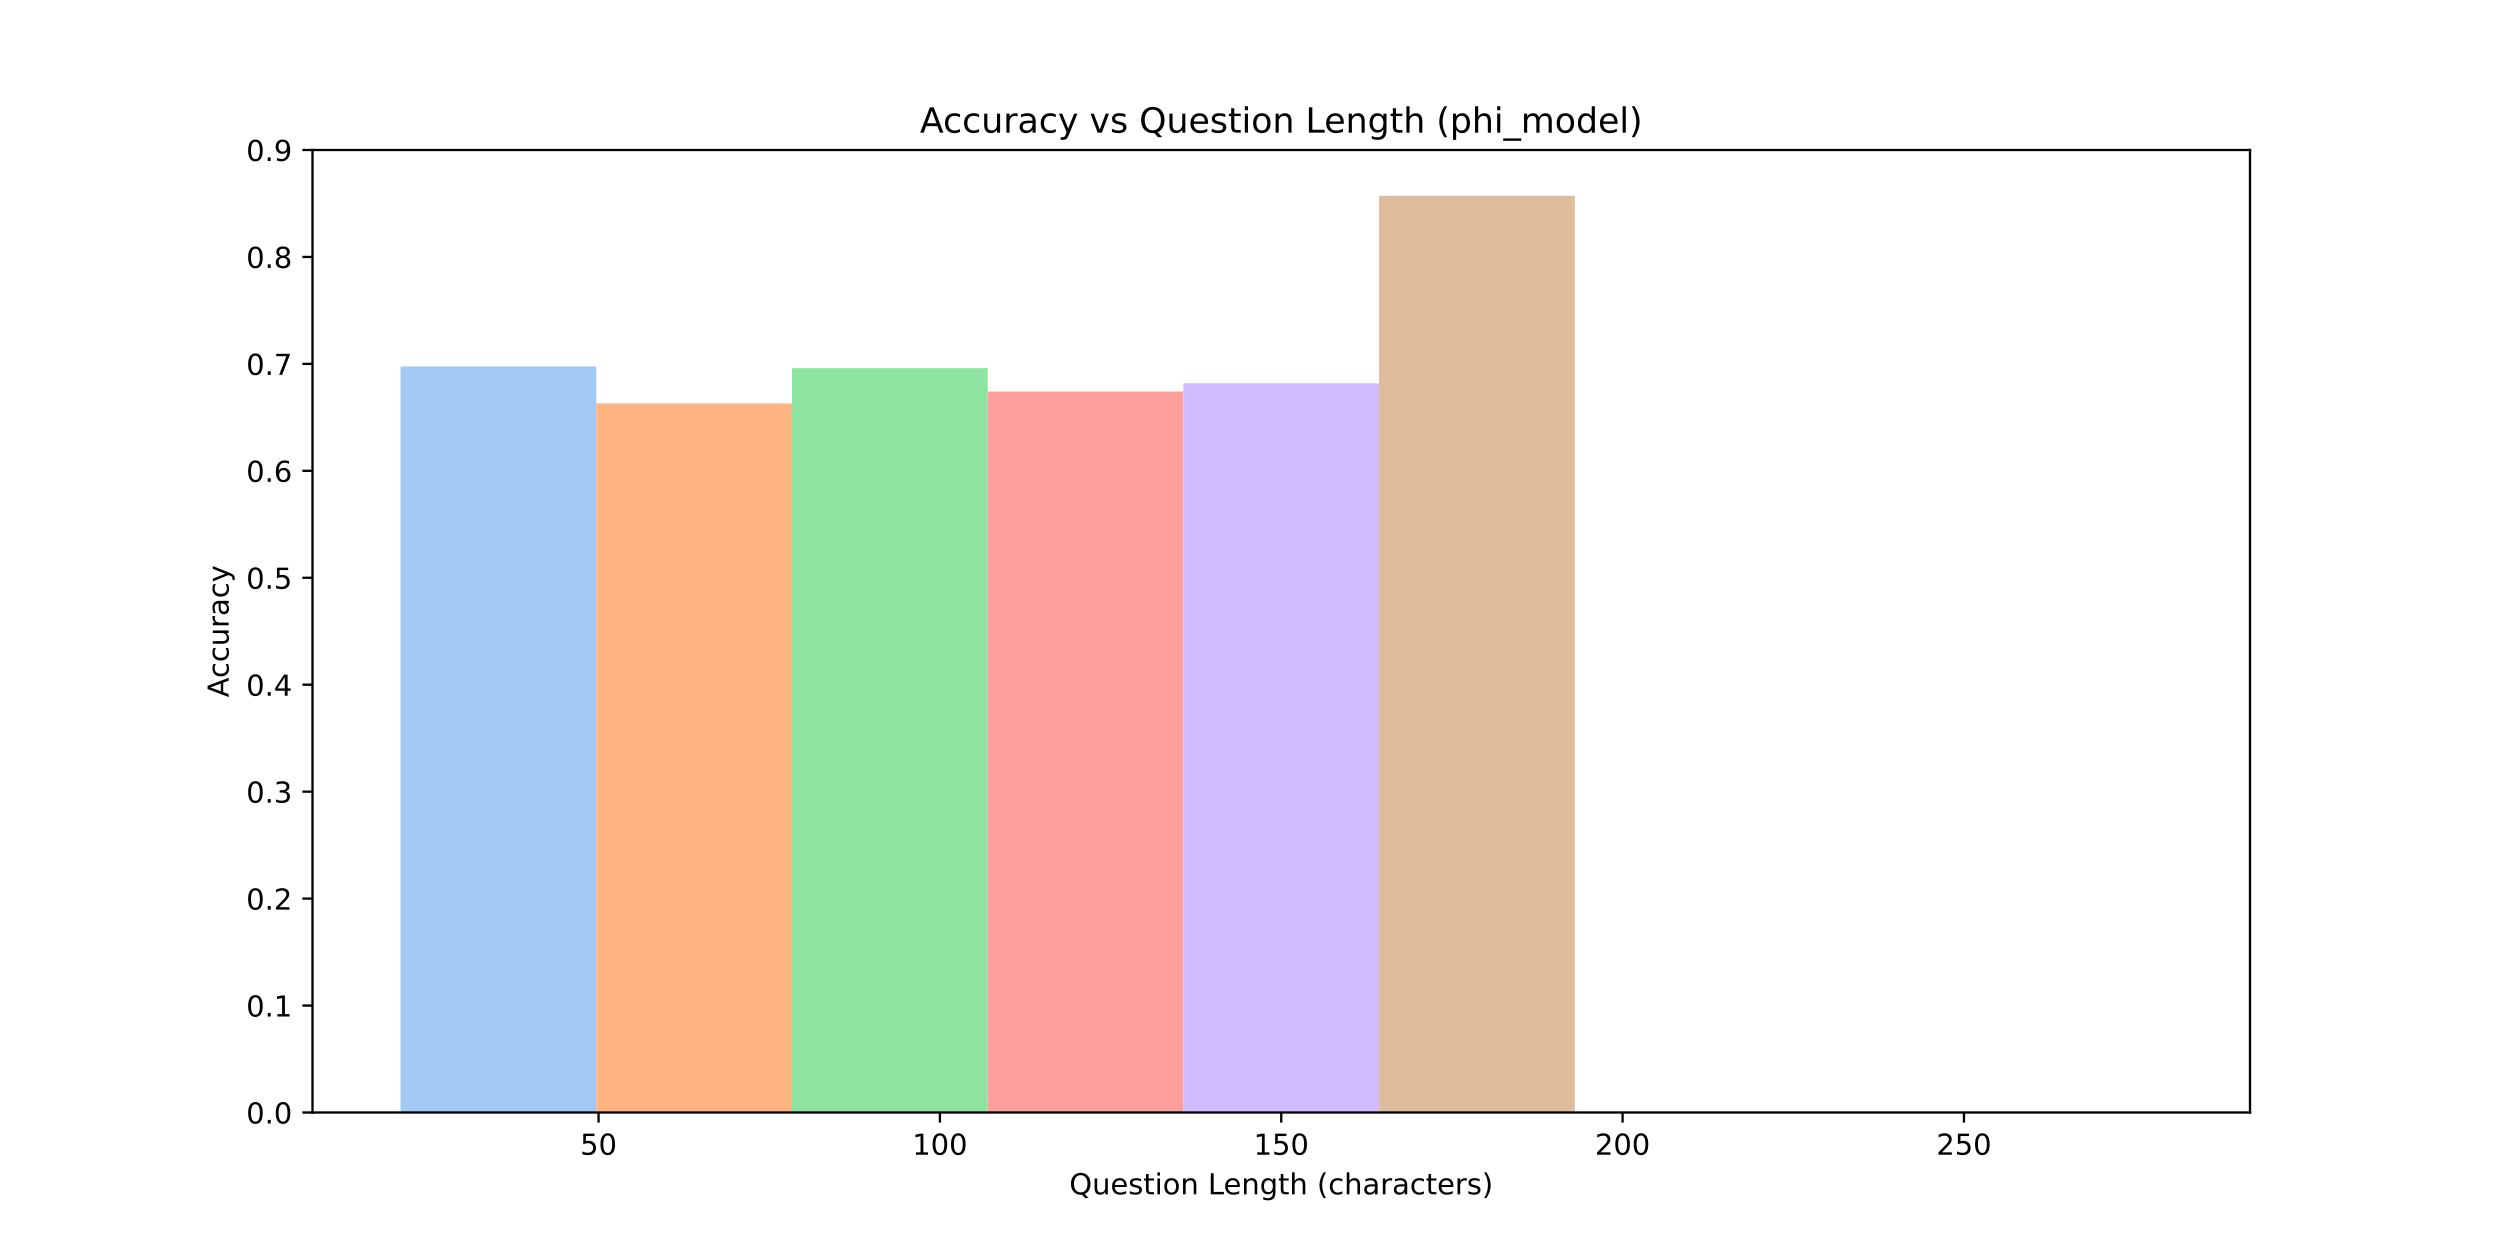
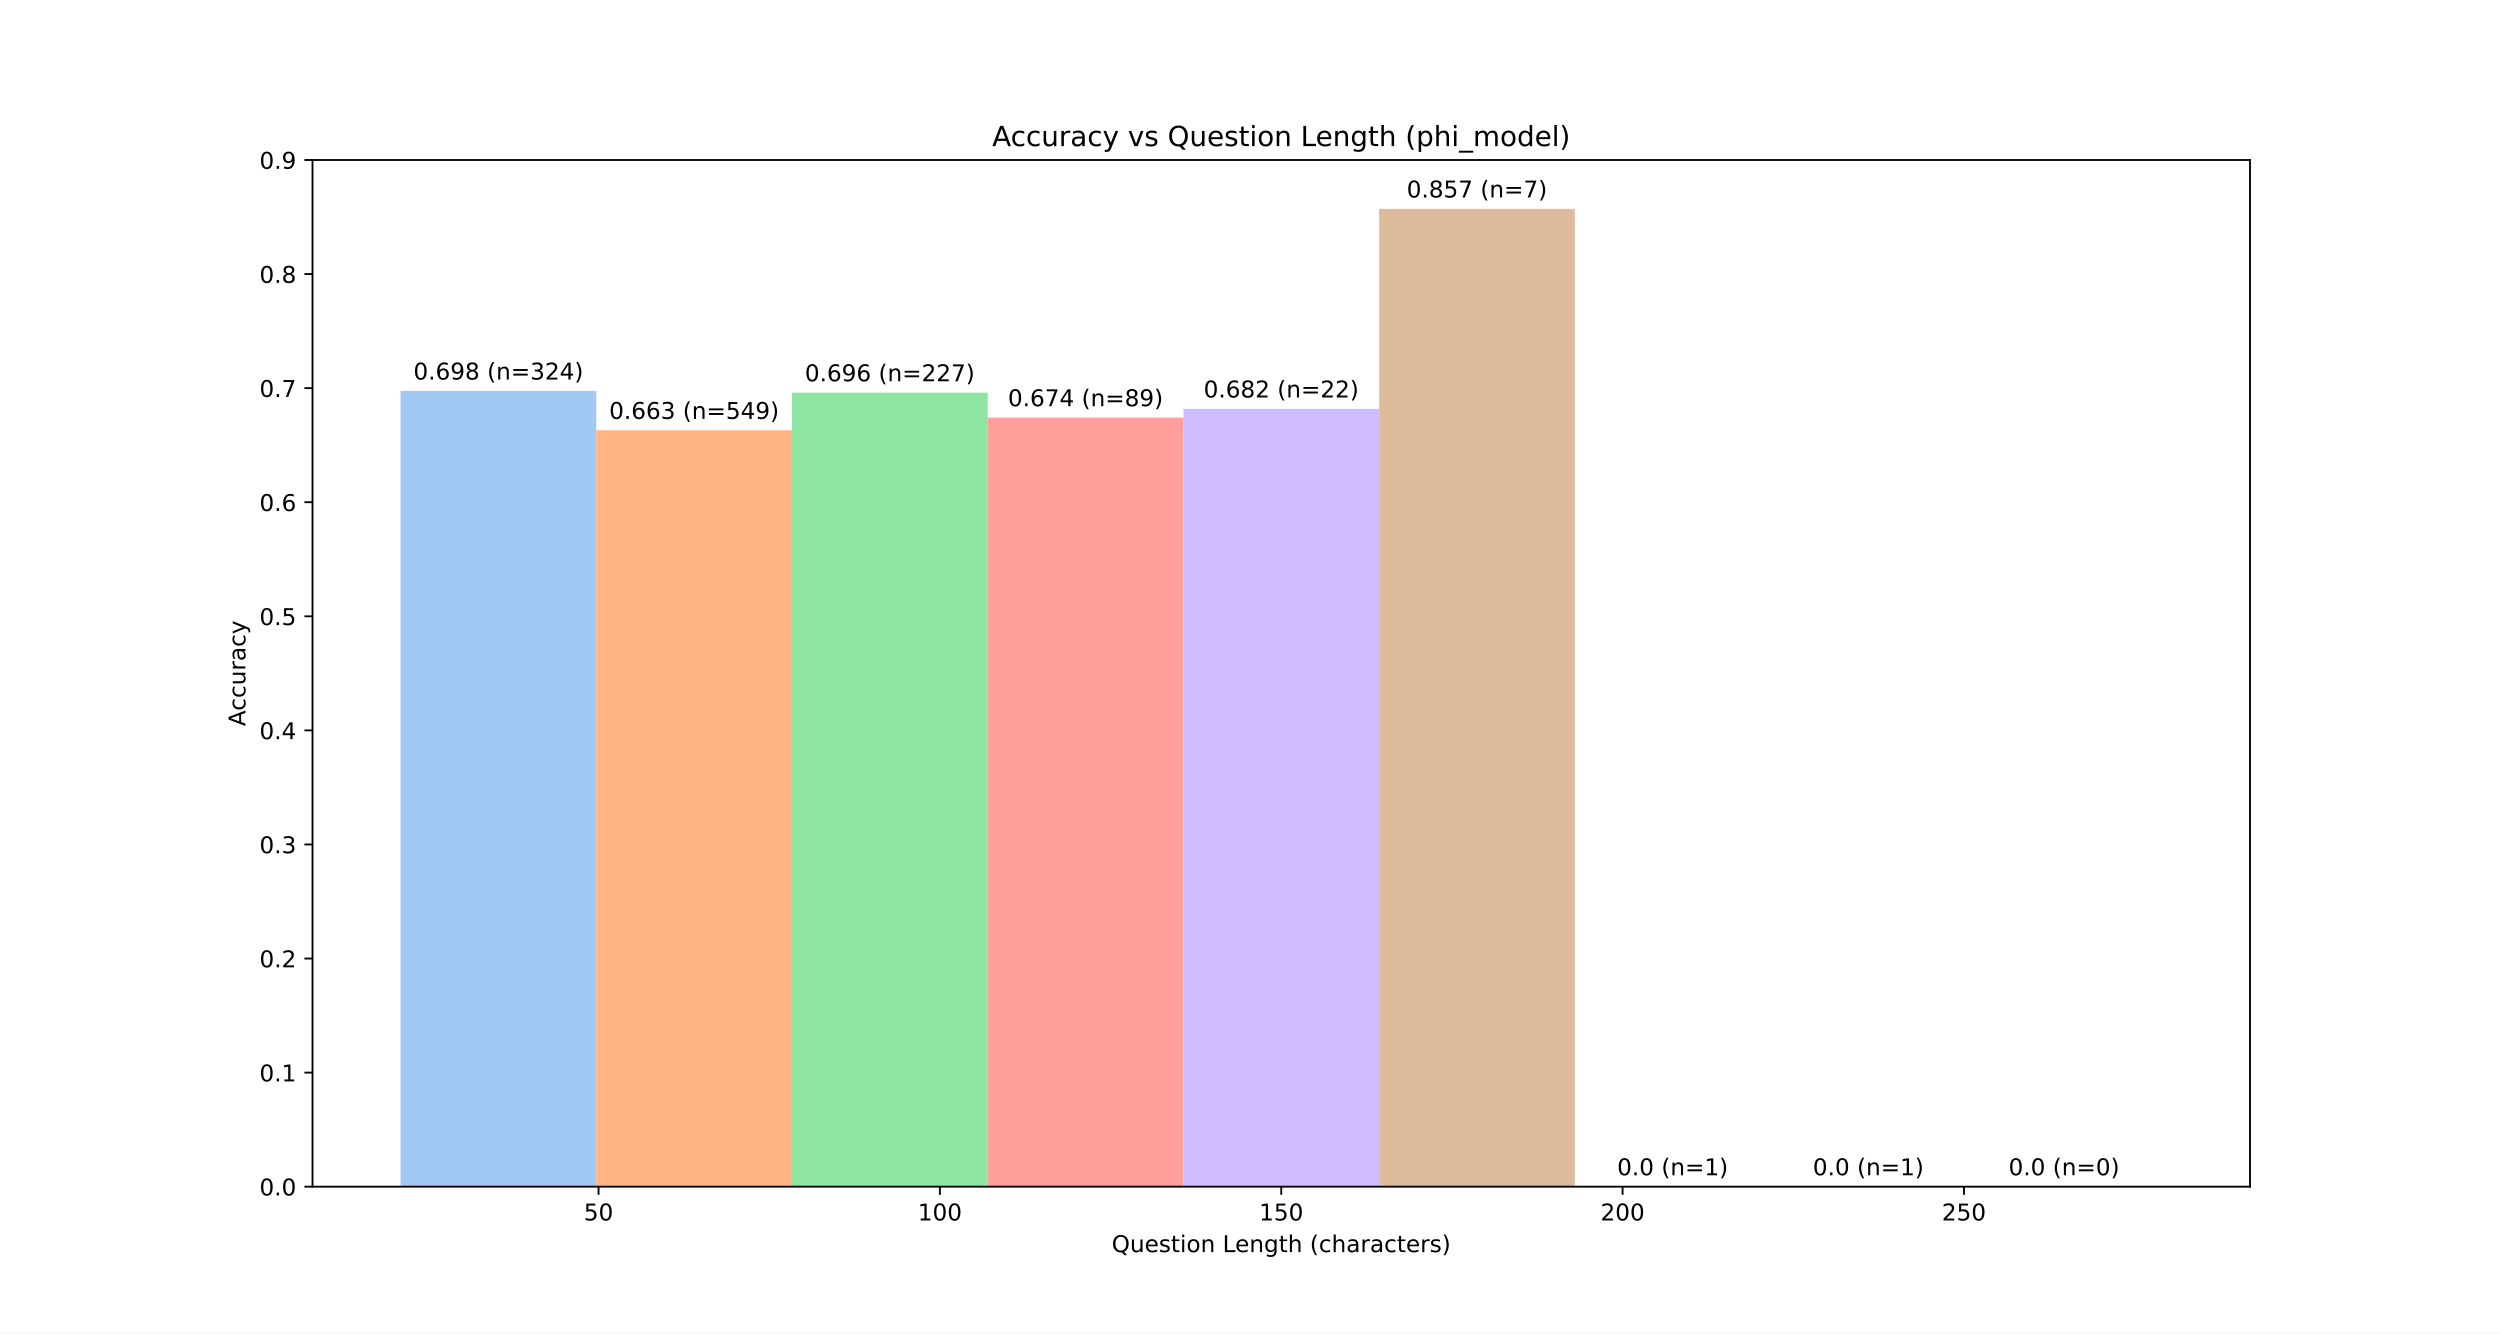
- <svg xmlns="http://www.w3.org/2000/svg" xmlns:xlink="http://www.w3.org/1999/xlink" width="864pt" height="432pt" viewBox="0 0 864 432" version="1.1">
+ <svg xmlns="http://www.w3.org/2000/svg" xmlns:xlink="http://www.w3.org/1999/xlink" width="1080pt" height="576pt" viewBox="0 0 1080 576" version="1.1">
  <defs>
    <style type="text/css">*{stroke-linejoin: round; stroke-linecap: butt}</style>
  </defs>
  <g id="figure_1">
    <g id="patch_1">
-       <path d="M 0 432  L 864 432  L 864 0  L 0 0  z " style="fill: #ffffff" />
+       <path d="M 0 576  L 1080 576  L 1080 0  L 0 0  z " style="fill: #ffffff" />
    </g>
    <g id="axes_1">
      <g id="patch_2">
-         <path d="M 108 384.48  L 777.6 384.48  L 777.6 51.84  L 108 51.84  z " style="fill: #ffffff" />
+         <path d="M 135 512.64  L 972 512.64  L 972 69.12  L 135 69.12  z " style="fill: #ffffff" />
      </g>
      <g id="patch_3">
-         <path d="M 138.436 384.48  L 206.073 384.48  L 206.073 126.673  L 138.436 126.673  z " clip-path="url(#pfb92057609)" style="fill: #a1c9f4" />
+         <path d="M 173.045 512.64  L 257.591 512.64  L 257.591 168.897  L 173.045 168.897  z " clip-path="url(#p9ce513f4e0)" style="fill: #a1c9f4" />
      </g>
      <g id="patch_4">
-         <path d="M 206.073 384.48  L 273.709 384.48  L 273.709 139.426  L 206.073 139.426  z " clip-path="url(#pfb92057609)" style="fill: #ffb482" />
+         <path d="M 257.591 512.64  L 342.136 512.64  L 342.136 185.902  L 257.591 185.902  z " clip-path="url(#p9ce513f4e0)" style="fill: #ffb482" />
      </g>
      <g id="patch_5">
-         <path d="M 273.709 384.48  L 341.345 384.48  L 341.345 127.225  L 273.709 127.225  z " clip-path="url(#pfb92057609)" style="fill: #8de5a1" />
+         <path d="M 342.136 512.64  L 426.682 512.64  L 426.682 169.634  L 342.136 169.634  z " clip-path="url(#p9ce513f4e0)" style="fill: #8de5a1" />
      </g>
      <g id="patch_6">
-         <path d="M 341.345 384.48  L 408.982 384.48  L 408.982 135.311  L 341.345 135.311  z " clip-path="url(#pfb92057609)" style="fill: #ff9f9b" />
+         <path d="M 426.682 512.64  L 511.227 512.64  L 511.227 180.415  L 426.682 180.415  z " clip-path="url(#p9ce513f4e0)" style="fill: #ff9f9b" />
      </g>
      <g id="patch_7">
-         <path d="M 408.982 384.48  L 476.618 384.48  L 476.618 132.48  L 408.982 132.48  z " clip-path="url(#pfb92057609)" style="fill: #d0bbff" />
+         <path d="M 511.227 512.64  L 595.773 512.64  L 595.773 176.64  L 511.227 176.64  z " clip-path="url(#p9ce513f4e0)" style="fill: #d0bbff" />
      </g>
      <g id="patch_8">
-         <path d="M 476.618 384.48  L 544.255 384.48  L 544.255 67.68  L 476.618 67.68  z " clip-path="url(#pfb92057609)" style="fill: #debb9b" />
+         <path d="M 595.773 512.64  L 680.318 512.64  L 680.318 90.24  L 595.773 90.24  z " clip-path="url(#p9ce513f4e0)" style="fill: #debb9b" />
      </g>
      <g id="patch_9">
-         <path d="M 544.255 384.48  L 611.891 384.48  L 611.891 384.48  L 544.255 384.48  z " clip-path="url(#pfb92057609)" style="fill: #fab0e4" />
+         <path d="M 680.318 512.64  L 764.864 512.64  L 764.864 512.64  L 680.318 512.64  z " clip-path="url(#p9ce513f4e0)" style="fill: #fab0e4" />
      </g>
      <g id="patch_10">
-         <path d="M 611.891 384.48  L 679.527 384.48  L 679.527 384.48  L 611.891 384.48  z " clip-path="url(#pfb92057609)" style="fill: #cfcfcf" />
+         <path d="M 764.864 512.64  L 849.409 512.64  L 849.409 512.64  L 764.864 512.64  z " clip-path="url(#p9ce513f4e0)" style="fill: #cfcfcf" />
      </g>
      <g id="patch_11">
-         <path d="M 679.527 384.48  L 747.164 384.48  L 747.164 384.48  L 679.527 384.48  z " clip-path="url(#pfb92057609)" style="fill: #fffea3" />
+         <path d="M 849.409 512.64  L 933.955 512.64  L 933.955 512.64  L 849.409 512.64  z " clip-path="url(#p9ce513f4e0)" style="fill: #fffea3" />
      </g>
      <g id="matplotlib.axis_1">
        <g id="xtick_1">
          <g id="line2d_1">
            <defs>
-               <path id="m6ff6d4187f" d="M 0 0  L 0 3.5  " style="stroke: #000000; stroke-width: 0.8" />
+               <path id="ma5464f9fe1" d="M 0 0  L 0 3.5  " style="stroke: #000000; stroke-width: 0.8" />
            </defs>
            <g>
-               <use xlink:href="#m6ff6d4187f" x="206.859" y="384.48" style="stroke: #000000; stroke-width: 0.8" />
+               <use xlink:href="#ma5464f9fe1" x="258.574" y="512.64" style="stroke: #000000; stroke-width: 0.8" />
            </g>
          </g>
          <g id="text_1">
-             <g transform="translate(200.4967 399.0784) scale(0.1 -0.1)">
+             <g transform="translate(252.2115 527.2384) scale(0.1 -0.1)">
              <defs>
                <path id="DejaVuSans-35" d="M 691 4666  L 3169 4666  L 3169 4134  L 1269 4134  L 1269 2991  Q 1406 3038 1543 3061  Q 1681 3084 1819 3084  Q 2600 3084 3056 2656  Q 3513 2228 3513 1497  Q 3513 744 3044 326  Q 2575 -91 1722 -91  Q 1428 -91 1123 -41  Q 819 9 494 109  L 494 744  Q 775 591 1075 516  Q 1375 441 1709 441  Q 2250 441 2565 725  Q 2881 1009 2881 1497  Q 2881 1984 2565 2268  Q 2250 2553 1709 2553  Q 1456 2553 1204 2497  Q 953 2441 691 2322  L 691 4666  z " transform="scale(0.015625)" />
                <path id="DejaVuSans-30" d="M 2034 4250  Q 1547 4250 1301 3770  Q 1056 3291 1056 2328  Q 1056 1369 1301 889  Q 1547 409 2034 409  Q 2525 409 2770 889  Q 3016 1369 3016 2328  Q 3016 3291 2770 3770  Q 2525 4250 2034 4250  z M 2034 4750  Q 2819 4750 3233 4129  Q 3647 3509 3647 2328  Q 3647 1150 3233 529  Q 2819 -91 2034 -91  Q 1250 -91 836 529  Q 422 1150 422 2328  Q 422 3509 836 4129  Q 1250 4750 2034 4750  z " transform="scale(0.015625)" />
              </defs>
              <use xlink:href="#DejaVuSans-35" />
              <use xlink:href="#DejaVuSans-30" x="63.623" />
            </g>
          </g>
        </g>
        <g id="xtick_2">
          <g id="line2d_2">
            <g>
-               <use xlink:href="#m6ff6d4187f" x="324.83" y="384.48" style="stroke: #000000; stroke-width: 0.8" />
+               <use xlink:href="#ma5464f9fe1" x="406.037" y="512.64" style="stroke: #000000; stroke-width: 0.8" />
            </g>
          </g>
          <g id="text_2">
-             <g transform="translate(315.2858 399.0784) scale(0.1 -0.1)">
+             <g transform="translate(396.4932 527.2384) scale(0.1 -0.1)">
              <defs>
                <path id="DejaVuSans-31" d="M 794 531  L 1825 531  L 1825 4091  L 703 3866  L 703 4441  L 1819 4666  L 2450 4666  L 2450 531  L 3481 531  L 3481 0  L 794 0  L 794 531  z " transform="scale(0.015625)" />
              </defs>
              <use xlink:href="#DejaVuSans-31" />
              <use xlink:href="#DejaVuSans-30" x="63.623" />
              <use xlink:href="#DejaVuSans-30" x="127.246" />
            </g>
          </g>
        </g>
        <g id="xtick_3">
          <g id="line2d_3">
            <g>
-               <use xlink:href="#m6ff6d4187f" x="442.8" y="384.48" style="stroke: #000000; stroke-width: 0.8" />
+               <use xlink:href="#ma5464f9fe1" x="553.5" y="512.64" style="stroke: #000000; stroke-width: 0.8" />
            </g>
          </g>
          <g id="text_3">
-             <g transform="translate(433.2563 399.0784) scale(0.1 -0.1)">
+             <g transform="translate(543.9562 527.2384) scale(0.1 -0.1)">
              <use xlink:href="#DejaVuSans-31" />
              <use xlink:href="#DejaVuSans-35" x="63.623" />
              <use xlink:href="#DejaVuSans-30" x="127.246" />
            </g>
          </g>
        </g>
        <g id="xtick_4">
          <g id="line2d_4">
            <g>
-               <use xlink:href="#m6ff6d4187f" x="560.77" y="384.48" style="stroke: #000000; stroke-width: 0.8" />
+               <use xlink:href="#ma5464f9fe1" x="700.963" y="512.64" style="stroke: #000000; stroke-width: 0.8" />
            </g>
          </g>
          <g id="text_4">
-             <g transform="translate(551.2267 399.0784) scale(0.1 -0.1)">
+             <g transform="translate(691.4193 527.2384) scale(0.1 -0.1)">
              <defs>
                <path id="DejaVuSans-32" d="M 1228 531  L 3431 531  L 3431 0  L 469 0  L 469 531  Q 828 903 1448 1529  Q 2069 2156 2228 2338  Q 2531 2678 2651 2914  Q 2772 3150 2772 3378  Q 2772 3750 2511 3984  Q 2250 4219 1831 4219  Q 1534 4219 1204 4116  Q 875 4013 500 3803  L 500 4441  Q 881 4594 1212 4672  Q 1544 4750 1819 4750  Q 2544 4750 2975 4387  Q 3406 4025 3406 3419  Q 3406 3131 3298 2873  Q 3191 2616 2906 2266  Q 2828 2175 2409 1742  Q 1991 1309 1228 531  z " transform="scale(0.015625)" />
              </defs>
              <use xlink:href="#DejaVuSans-32" />
              <use xlink:href="#DejaVuSans-30" x="63.623" />
              <use xlink:href="#DejaVuSans-30" x="127.246" />
            </g>
          </g>
        </g>
        <g id="xtick_5">
          <g id="line2d_5">
            <g>
-               <use xlink:href="#m6ff6d4187f" x="678.741" y="384.48" style="stroke: #000000; stroke-width: 0.8" />
+               <use xlink:href="#ma5464f9fe1" x="848.426" y="512.64" style="stroke: #000000; stroke-width: 0.8" />
            </g>
          </g>
          <g id="text_5">
-             <g transform="translate(669.1971 399.0784) scale(0.1 -0.1)">
+             <g transform="translate(838.8823 527.2384) scale(0.1 -0.1)">
              <use xlink:href="#DejaVuSans-32" />
              <use xlink:href="#DejaVuSans-35" x="63.623" />
              <use xlink:href="#DejaVuSans-30" x="127.246" />
            </g>
          </g>
        </g>
        <g id="text_6">
-           <g transform="translate(369.5625 412.7566) scale(0.1 -0.1)">
+           <g transform="translate(480.2625 540.9166) scale(0.1 -0.1)">
            <defs>
              <path id="DejaVuSans-51" d="M 2522 4238  Q 1834 4238 1429 3725  Q 1025 3213 1025 2328  Q 1025 1447 1429 934  Q 1834 422 2522 422  Q 3209 422 3611 934  Q 4013 1447 4013 2328  Q 4013 3213 3611 3725  Q 3209 4238 2522 4238  z M 3406 84  L 4238 -825  L 3475 -825  L 2784 -78  Q 2681 -84 2626 -87  Q 2572 -91 2522 -91  Q 1538 -91 948 567  Q 359 1225 359 2328  Q 359 3434 948 4092  Q 1538 4750 2522 4750  Q 3503 4750 4090 4092  Q 4678 3434 4678 2328  Q 4678 1516 4351 937  Q 4025 359 3406 84  z " transform="scale(0.015625)" />
              <path id="DejaVuSans-75" d="M 544 1381  L 544 3500  L 1119 3500  L 1119 1403  Q 1119 906 1312 657  Q 1506 409 1894 409  Q 2359 409 2629 706  Q 2900 1003 2900 1516  L 2900 3500  L 3475 3500  L 3475 0  L 2900 0  L 2900 538  Q 2691 219 2414 64  Q 2138 -91 1772 -91  Q 1169 -91 856 284  Q 544 659 544 1381  z M 1991 3584  L 1991 3584  z " transform="scale(0.015625)" />
              <path id="DejaVuSans-65" d="M 3597 1894  L 3597 1613  L 953 1613  Q 991 1019 1311 708  Q 1631 397 2203 397  Q 2534 397 2845 478  Q 3156 559 3463 722  L 3463 178  Q 3153 47 2828 -22  Q 2503 -91 2169 -91  Q 1331 -91 842 396  Q 353 884 353 1716  Q 353 2575 817 3079  Q 1281 3584 2069 3584  Q 2775 3584 3186 3129  Q 3597 2675 3597 1894  z M 3022 2063  Q 3016 2534 2758 2815  Q 2500 3097 2075 3097  Q 1594 3097 1305 2825  Q 1016 2553 972 2059  L 3022 2063  z " transform="scale(0.015625)" />
              <path id="DejaVuSans-73" d="M 2834 3397  L 2834 2853  Q 2591 2978 2328 3040  Q 2066 3103 1784 3103  Q 1356 3103 1142 2972  Q 928 2841 928 2578  Q 928 2378 1081 2264  Q 1234 2150 1697 2047  L 1894 2003  Q 2506 1872 2764 1633  Q 3022 1394 3022 966  Q 3022 478 2636 193  Q 2250 -91 1575 -91  Q 1294 -91 989 -36  Q 684 19 347 128  L 347 722  Q 666 556 975 473  Q 1284 391 1588 391  Q 1994 391 2212 530  Q 2431 669 2431 922  Q 2431 1156 2273 1281  Q 2116 1406 1581 1522  L 1381 1569  Q 847 1681 609 1914  Q 372 2147 372 2553  Q 372 3047 722 3315  Q 1072 3584 1716 3584  Q 2034 3584 2315 3537  Q 2597 3491 2834 3397  z " transform="scale(0.015625)" />
              <path id="DejaVuSans-74" d="M 1172 4494  L 1172 3500  L 2356 3500  L 2356 3053  L 1172 3053  L 1172 1153  Q 1172 725 1289 603  Q 1406 481 1766 481  L 2356 481  L 2356 0  L 1766 0  Q 1100 0 847 248  Q 594 497 594 1153  L 594 3053  L 172 3053  L 172 3500  L 594 3500  L 594 4494  L 1172 4494  z " transform="scale(0.015625)" />
              <path id="DejaVuSans-69" d="M 603 3500  L 1178 3500  L 1178 0  L 603 0  L 603 3500  z M 603 4863  L 1178 4863  L 1178 4134  L 603 4134  L 603 4863  z " transform="scale(0.015625)" />
              <path id="DejaVuSans-6f" d="M 1959 3097  Q 1497 3097 1228 2736  Q 959 2375 959 1747  Q 959 1119 1226 758  Q 1494 397 1959 397  Q 2419 397 2687 759  Q 2956 1122 2956 1747  Q 2956 2369 2687 2733  Q 2419 3097 1959 3097  z M 1959 3584  Q 2709 3584 3137 3096  Q 3566 2609 3566 1747  Q 3566 888 3137 398  Q 2709 -91 1959 -91  Q 1206 -91 779 398  Q 353 888 353 1747  Q 353 2609 779 3096  Q 1206 3584 1959 3584  z " transform="scale(0.015625)" />
              <path id="DejaVuSans-6e" d="M 3513 2113  L 3513 0  L 2938 0  L 2938 2094  Q 2938 2591 2744 2837  Q 2550 3084 2163 3084  Q 1697 3084 1428 2787  Q 1159 2491 1159 1978  L 1159 0  L 581 0  L 581 3500  L 1159 3500  L 1159 2956  Q 1366 3272 1645 3428  Q 1925 3584 2291 3584  Q 2894 3584 3203 3211  Q 3513 2838 3513 2113  z " transform="scale(0.015625)" />
              <path id="DejaVuSans-20" transform="scale(0.015625)" />
              <path id="DejaVuSans-4c" d="M 628 4666  L 1259 4666  L 1259 531  L 3531 531  L 3531 0  L 628 0  L 628 4666  z " transform="scale(0.015625)" />
              <path id="DejaVuSans-67" d="M 2906 1791  Q 2906 2416 2648 2759  Q 2391 3103 1925 3103  Q 1463 3103 1205 2759  Q 947 2416 947 1791  Q 947 1169 1205 825  Q 1463 481 1925 481  Q 2391 481 2648 825  Q 2906 1169 2906 1791  z M 3481 434  Q 3481 -459 3084 -895  Q 2688 -1331 1869 -1331  Q 1566 -1331 1297 -1286  Q 1028 -1241 775 -1147  L 775 -588  Q 1028 -725 1275 -790  Q 1522 -856 1778 -856  Q 2344 -856 2625 -561  Q 2906 -266 2906 331  L 2906 616  Q 2728 306 2450 153  Q 2172 0 1784 0  Q 1141 0 747 490  Q 353 981 353 1791  Q 353 2603 747 3093  Q 1141 3584 1784 3584  Q 2172 3584 2450 3431  Q 2728 3278 2906 2969  L 2906 3500  L 3481 3500  L 3481 434  z " transform="scale(0.015625)" />
              <path id="DejaVuSans-68" d="M 3513 2113  L 3513 0  L 2938 0  L 2938 2094  Q 2938 2591 2744 2837  Q 2550 3084 2163 3084  Q 1697 3084 1428 2787  Q 1159 2491 1159 1978  L 1159 0  L 581 0  L 581 4863  L 1159 4863  L 1159 2956  Q 1366 3272 1645 3428  Q 1925 3584 2291 3584  Q 2894 3584 3203 3211  Q 3513 2838 3513 2113  z " transform="scale(0.015625)" />
              <path id="DejaVuSans-28" d="M 1984 4856  Q 1566 4138 1362 3434  Q 1159 2731 1159 2009  Q 1159 1288 1364 580  Q 1569 -128 1984 -844  L 1484 -844  Q 1016 -109 783 600  Q 550 1309 550 2009  Q 550 2706 781 3412  Q 1013 4119 1484 4856  L 1984 4856  z " transform="scale(0.015625)" />
              <path id="DejaVuSans-63" d="M 3122 3366  L 3122 2828  Q 2878 2963 2633 3030  Q 2388 3097 2138 3097  Q 1578 3097 1268 2742  Q 959 2388 959 1747  Q 959 1106 1268 751  Q 1578 397 2138 397  Q 2388 397 2633 464  Q 2878 531 3122 666  L 3122 134  Q 2881 22 2623 -34  Q 2366 -91 2075 -91  Q 1284 -91 818 406  Q 353 903 353 1747  Q 353 2603 823 3093  Q 1294 3584 2113 3584  Q 2378 3584 2631 3529  Q 2884 3475 3122 3366  z " transform="scale(0.015625)" />
              <path id="DejaVuSans-61" d="M 2194 1759  Q 1497 1759 1228 1600  Q 959 1441 959 1056  Q 959 750 1161 570  Q 1363 391 1709 391  Q 2188 391 2477 730  Q 2766 1069 2766 1631  L 2766 1759  L 2194 1759  z M 3341 1997  L 3341 0  L 2766 0  L 2766 531  Q 2569 213 2275 61  Q 1981 -91 1556 -91  Q 1019 -91 701 211  Q 384 513 384 1019  Q 384 1609 779 1909  Q 1175 2209 1959 2209  L 2766 2209  L 2766 2266  Q 2766 2663 2505 2880  Q 2244 3097 1772 3097  Q 1472 3097 1187 3025  Q 903 2953 641 2809  L 641 3341  Q 956 3463 1253 3523  Q 1550 3584 1831 3584  Q 2591 3584 2966 3190  Q 3341 2797 3341 1997  z " transform="scale(0.015625)" />
              <path id="DejaVuSans-72" d="M 2631 2963  Q 2534 3019 2420 3045  Q 2306 3072 2169 3072  Q 1681 3072 1420 2755  Q 1159 2438 1159 1844  L 1159 0  L 581 0  L 581 3500  L 1159 3500  L 1159 2956  Q 1341 3275 1631 3429  Q 1922 3584 2338 3584  Q 2397 3584 2469 3576  Q 2541 3569 2628 3553  L 2631 2963  z " transform="scale(0.015625)" />
              <path id="DejaVuSans-29" d="M 513 4856  L 1013 4856  Q 1481 4119 1714 3412  Q 1947 2706 1947 2009  Q 1947 1309 1714 600  Q 1481 -109 1013 -844  L 513 -844  Q 928 -128 1133 580  Q 1338 1288 1338 2009  Q 1338 2731 1133 3434  Q 928 4138 513 4856  z " transform="scale(0.015625)" />
            </defs>
            <use xlink:href="#DejaVuSans-51" />
            <use xlink:href="#DejaVuSans-75" x="78.711" />
            <use xlink:href="#DejaVuSans-65" x="142.09" />
            <use xlink:href="#DejaVuSans-73" x="203.613" />
            <use xlink:href="#DejaVuSans-74" x="255.713" />
            <use xlink:href="#DejaVuSans-69" x="294.922" />
            <use xlink:href="#DejaVuSans-6f" x="322.705" />
            <use xlink:href="#DejaVuSans-6e" x="383.887" />
            <use xlink:href="#DejaVuSans-20" x="447.266" />
            <use xlink:href="#DejaVuSans-4c" x="479.053" />
            <use xlink:href="#DejaVuSans-65" x="533.016" />
            <use xlink:href="#DejaVuSans-6e" x="594.539" />
            <use xlink:href="#DejaVuSans-67" x="657.918" />
            <use xlink:href="#DejaVuSans-74" x="721.395" />
            <use xlink:href="#DejaVuSans-68" x="760.604" />
            <use xlink:href="#DejaVuSans-20" x="823.982" />
            <use xlink:href="#DejaVuSans-28" x="855.77" />
            <use xlink:href="#DejaVuSans-63" x="894.783" />
            <use xlink:href="#DejaVuSans-68" x="949.764" />
            <use xlink:href="#DejaVuSans-61" x="1013.143" />
            <use xlink:href="#DejaVuSans-72" x="1074.422" />
            <use xlink:href="#DejaVuSans-61" x="1115.535" />
            <use xlink:href="#DejaVuSans-63" x="1176.814" />
            <use xlink:href="#DejaVuSans-74" x="1231.795" />
            <use xlink:href="#DejaVuSans-65" x="1271.004" />
            <use xlink:href="#DejaVuSans-72" x="1332.527" />
            <use xlink:href="#DejaVuSans-73" x="1373.641" />
            <use xlink:href="#DejaVuSans-29" x="1425.74" />
          </g>
        </g>
      </g>
      <g id="matplotlib.axis_2">
        <g id="ytick_1">
          <g id="line2d_6">
            <defs>
-               <path id="mf68ac9d17b" d="M 0 0  L -3.5 0  " style="stroke: #000000; stroke-width: 0.8" />
+               <path id="mbe3c125dfd" d="M 0 0  L -3.5 0  " style="stroke: #000000; stroke-width: 0.8" />
            </defs>
            <g>
-               <use xlink:href="#mf68ac9d17b" x="108" y="384.48" style="stroke: #000000; stroke-width: 0.8" />
+               <use xlink:href="#mbe3c125dfd" x="135" y="512.64" style="stroke: #000000; stroke-width: 0.8" />
            </g>
          </g>
          <g id="text_7">
-             <g transform="translate(85.09687 388.2792) scale(0.1 -0.1)">
+             <g transform="translate(112.0969 516.4392) scale(0.1 -0.1)">
              <defs>
                <path id="DejaVuSans-2e" d="M 684 794  L 1344 794  L 1344 0  L 684 0  L 684 794  z " transform="scale(0.015625)" />
              </defs>
              <use xlink:href="#DejaVuSans-30" />
              <use xlink:href="#DejaVuSans-2e" x="63.623" />
              <use xlink:href="#DejaVuSans-30" x="95.41" />
            </g>
          </g>
        </g>
        <g id="ytick_2">
          <g id="line2d_7">
            <g>
-               <use xlink:href="#mf68ac9d17b" x="108" y="347.52" style="stroke: #000000; stroke-width: 0.8" />
+               <use xlink:href="#mbe3c125dfd" x="135" y="463.36" style="stroke: #000000; stroke-width: 0.8" />
            </g>
          </g>
          <g id="text_8">
-             <g transform="translate(85.09687 351.3192) scale(0.1 -0.1)">
+             <g transform="translate(112.0969 467.1592) scale(0.1 -0.1)">
              <use xlink:href="#DejaVuSans-30" />
              <use xlink:href="#DejaVuSans-2e" x="63.623" />
              <use xlink:href="#DejaVuSans-31" x="95.41" />
            </g>
          </g>
        </g>
        <g id="ytick_3">
          <g id="line2d_8">
            <g>
-               <use xlink:href="#mf68ac9d17b" x="108" y="310.56" style="stroke: #000000; stroke-width: 0.8" />
+               <use xlink:href="#mbe3c125dfd" x="135" y="414.08" style="stroke: #000000; stroke-width: 0.8" />
            </g>
          </g>
          <g id="text_9">
-             <g transform="translate(85.09687 314.3592) scale(0.1 -0.1)">
+             <g transform="translate(112.0969 417.8792) scale(0.1 -0.1)">
              <use xlink:href="#DejaVuSans-30" />
              <use xlink:href="#DejaVuSans-2e" x="63.623" />
              <use xlink:href="#DejaVuSans-32" x="95.41" />
            </g>
          </g>
        </g>
        <g id="ytick_4">
          <g id="line2d_9">
            <g>
-               <use xlink:href="#mf68ac9d17b" x="108" y="273.6" style="stroke: #000000; stroke-width: 0.8" />
+               <use xlink:href="#mbe3c125dfd" x="135" y="364.8" style="stroke: #000000; stroke-width: 0.8" />
            </g>
          </g>
          <g id="text_10">
-             <g transform="translate(85.09687 277.3992) scale(0.1 -0.1)">
+             <g transform="translate(112.0969 368.5992) scale(0.1 -0.1)">
              <defs>
                <path id="DejaVuSans-33" d="M 2597 2516  Q 3050 2419 3304 2112  Q 3559 1806 3559 1356  Q 3559 666 3084 287  Q 2609 -91 1734 -91  Q 1441 -91 1130 -33  Q 819 25 488 141  L 488 750  Q 750 597 1062 519  Q 1375 441 1716 441  Q 2309 441 2620 675  Q 2931 909 2931 1356  Q 2931 1769 2642 2001  Q 2353 2234 1838 2234  L 1294 2234  L 1294 2753  L 1863 2753  Q 2328 2753 2575 2939  Q 2822 3125 2822 3475  Q 2822 3834 2567 4026  Q 2313 4219 1838 4219  Q 1578 4219 1281 4162  Q 984 4106 628 3988  L 628 4550  Q 988 4650 1302 4700  Q 1616 4750 1894 4750  Q 2613 4750 3031 4423  Q 3450 4097 3450 3541  Q 3450 3153 3228 2886  Q 3006 2619 2597 2516  z " transform="scale(0.015625)" />
              </defs>
              <use xlink:href="#DejaVuSans-30" />
              <use xlink:href="#DejaVuSans-2e" x="63.623" />
              <use xlink:href="#DejaVuSans-33" x="95.41" />
            </g>
          </g>
        </g>
        <g id="ytick_5">
          <g id="line2d_10">
            <g>
-               <use xlink:href="#mf68ac9d17b" x="108" y="236.64" style="stroke: #000000; stroke-width: 0.8" />
+               <use xlink:href="#mbe3c125dfd" x="135" y="315.52" style="stroke: #000000; stroke-width: 0.8" />
            </g>
          </g>
          <g id="text_11">
-             <g transform="translate(85.09687 240.4392) scale(0.1 -0.1)">
+             <g transform="translate(112.0969 319.3192) scale(0.1 -0.1)">
              <defs>
                <path id="DejaVuSans-34" d="M 2419 4116  L 825 1625  L 2419 1625  L 2419 4116  z M 2253 4666  L 3047 4666  L 3047 1625  L 3713 1625  L 3713 1100  L 3047 1100  L 3047 0  L 2419 0  L 2419 1100  L 313 1100  L 313 1709  L 2253 4666  z " transform="scale(0.015625)" />
              </defs>
              <use xlink:href="#DejaVuSans-30" />
              <use xlink:href="#DejaVuSans-2e" x="63.623" />
              <use xlink:href="#DejaVuSans-34" x="95.41" />
            </g>
          </g>
        </g>
        <g id="ytick_6">
          <g id="line2d_11">
            <g>
-               <use xlink:href="#mf68ac9d17b" x="108" y="199.68" style="stroke: #000000; stroke-width: 0.8" />
+               <use xlink:href="#mbe3c125dfd" x="135" y="266.24" style="stroke: #000000; stroke-width: 0.8" />
            </g>
          </g>
          <g id="text_12">
-             <g transform="translate(85.09687 203.4792) scale(0.1 -0.1)">
+             <g transform="translate(112.0969 270.0392) scale(0.1 -0.1)">
              <use xlink:href="#DejaVuSans-30" />
              <use xlink:href="#DejaVuSans-2e" x="63.623" />
              <use xlink:href="#DejaVuSans-35" x="95.41" />
            </g>
          </g>
        </g>
        <g id="ytick_7">
          <g id="line2d_12">
            <g>
-               <use xlink:href="#mf68ac9d17b" x="108" y="162.72" style="stroke: #000000; stroke-width: 0.8" />
+               <use xlink:href="#mbe3c125dfd" x="135" y="216.96" style="stroke: #000000; stroke-width: 0.8" />
            </g>
          </g>
          <g id="text_13">
-             <g transform="translate(85.09687 166.5192) scale(0.1 -0.1)">
+             <g transform="translate(112.0969 220.7592) scale(0.1 -0.1)">
              <defs>
                <path id="DejaVuSans-36" d="M 2113 2584  Q 1688 2584 1439 2293  Q 1191 2003 1191 1497  Q 1191 994 1439 701  Q 1688 409 2113 409  Q 2538 409 2786 701  Q 3034 994 3034 1497  Q 3034 2003 2786 2293  Q 2538 2584 2113 2584  z M 3366 4563  L 3366 3988  Q 3128 4100 2886 4159  Q 2644 4219 2406 4219  Q 1781 4219 1451 3797  Q 1122 3375 1075 2522  Q 1259 2794 1537 2939  Q 1816 3084 2150 3084  Q 2853 3084 3261 2657  Q 3669 2231 3669 1497  Q 3669 778 3244 343  Q 2819 -91 2113 -91  Q 1303 -91 875 529  Q 447 1150 447 2328  Q 447 3434 972 4092  Q 1497 4750 2381 4750  Q 2619 4750 2861 4703  Q 3103 4656 3366 4563  z " transform="scale(0.015625)" />
              </defs>
              <use xlink:href="#DejaVuSans-30" />
              <use xlink:href="#DejaVuSans-2e" x="63.623" />
              <use xlink:href="#DejaVuSans-36" x="95.41" />
            </g>
          </g>
        </g>
        <g id="ytick_8">
          <g id="line2d_13">
            <g>
-               <use xlink:href="#mf68ac9d17b" x="108" y="125.76" style="stroke: #000000; stroke-width: 0.8" />
+               <use xlink:href="#mbe3c125dfd" x="135" y="167.68" style="stroke: #000000; stroke-width: 0.8" />
            </g>
          </g>
          <g id="text_14">
-             <g transform="translate(85.09687 129.5592) scale(0.1 -0.1)">
+             <g transform="translate(112.0969 171.4792) scale(0.1 -0.1)">
              <defs>
                <path id="DejaVuSans-37" d="M 525 4666  L 3525 4666  L 3525 4397  L 1831 0  L 1172 0  L 2766 4134  L 525 4134  L 525 4666  z " transform="scale(0.015625)" />
              </defs>
              <use xlink:href="#DejaVuSans-30" />
              <use xlink:href="#DejaVuSans-2e" x="63.623" />
              <use xlink:href="#DejaVuSans-37" x="95.41" />
            </g>
          </g>
        </g>
        <g id="ytick_9">
          <g id="line2d_14">
            <g>
-               <use xlink:href="#mf68ac9d17b" x="108" y="88.8" style="stroke: #000000; stroke-width: 0.8" />
+               <use xlink:href="#mbe3c125dfd" x="135" y="118.4" style="stroke: #000000; stroke-width: 0.8" />
            </g>
          </g>
          <g id="text_15">
-             <g transform="translate(85.09687 92.59922) scale(0.1 -0.1)">
+             <g transform="translate(112.0969 122.1992) scale(0.1 -0.1)">
              <defs>
                <path id="DejaVuSans-38" d="M 2034 2216  Q 1584 2216 1326 1975  Q 1069 1734 1069 1313  Q 1069 891 1326 650  Q 1584 409 2034 409  Q 2484 409 2743 651  Q 3003 894 3003 1313  Q 3003 1734 2745 1975  Q 2488 2216 2034 2216  z M 1403 2484  Q 997 2584 770 2862  Q 544 3141 544 3541  Q 544 4100 942 4425  Q 1341 4750 2034 4750  Q 2731 4750 3128 4425  Q 3525 4100 3525 3541  Q 3525 3141 3298 2862  Q 3072 2584 2669 2484  Q 3125 2378 3379 2068  Q 3634 1759 3634 1313  Q 3634 634 3220 271  Q 2806 -91 2034 -91  Q 1263 -91 848 271  Q 434 634 434 1313  Q 434 1759 690 2068  Q 947 2378 1403 2484  z M 1172 3481  Q 1172 3119 1398 2916  Q 1625 2713 2034 2713  Q 2441 2713 2670 2916  Q 2900 3119 2900 3481  Q 2900 3844 2670 4047  Q 2441 4250 2034 4250  Q 1625 4250 1398 4047  Q 1172 3844 1172 3481  z " transform="scale(0.015625)" />
              </defs>
              <use xlink:href="#DejaVuSans-30" />
              <use xlink:href="#DejaVuSans-2e" x="63.623" />
              <use xlink:href="#DejaVuSans-38" x="95.41" />
            </g>
          </g>
        </g>
        <g id="ytick_10">
          <g id="line2d_15">
            <g>
-               <use xlink:href="#mf68ac9d17b" x="108" y="51.84" style="stroke: #000000; stroke-width: 0.8" />
+               <use xlink:href="#mbe3c125dfd" x="135" y="69.12" style="stroke: #000000; stroke-width: 0.8" />
            </g>
          </g>
          <g id="text_16">
-             <g transform="translate(85.09687 55.63922) scale(0.1 -0.1)">
+             <g transform="translate(112.0969 72.91922) scale(0.1 -0.1)">
              <defs>
                <path id="DejaVuSans-39" d="M 703 97  L 703 672  Q 941 559 1184 500  Q 1428 441 1663 441  Q 2288 441 2617 861  Q 2947 1281 2994 2138  Q 2813 1869 2534 1725  Q 2256 1581 1919 1581  Q 1219 1581 811 2004  Q 403 2428 403 3163  Q 403 3881 828 4315  Q 1253 4750 1959 4750  Q 2769 4750 3195 4129  Q 3622 3509 3622 2328  Q 3622 1225 3098 567  Q 2575 -91 1691 -91  Q 1453 -91 1209 -44  Q 966 3 703 97  z M 1959 2075  Q 2384 2075 2632 2365  Q 2881 2656 2881 3163  Q 2881 3666 2632 3958  Q 2384 4250 1959 4250  Q 1534 4250 1286 3958  Q 1038 3666 1038 3163  Q 1038 2656 1286 2365  Q 1534 2075 1959 2075  z " transform="scale(0.015625)" />
              </defs>
              <use xlink:href="#DejaVuSans-30" />
              <use xlink:href="#DejaVuSans-2e" x="63.623" />
              <use xlink:href="#DejaVuSans-39" x="95.41" />
            </g>
          </g>
        </g>
        <g id="text_17">
-           <g transform="translate(79.01719 240.9881) rotate(-90) scale(0.1 -0.1)">
+           <g transform="translate(106.0172 313.7081) rotate(-90) scale(0.1 -0.1)">
            <defs>
              <path id="DejaVuSans-41" d="M 2188 4044  L 1331 1722  L 3047 1722  L 2188 4044  z M 1831 4666  L 2547 4666  L 4325 0  L 3669 0  L 3244 1197  L 1141 1197  L 716 0  L 50 0  L 1831 4666  z " transform="scale(0.015625)" />
              <path id="DejaVuSans-79" d="M 2059 -325  Q 1816 -950 1584 -1140  Q 1353 -1331 966 -1331  L 506 -1331  L 506 -850  L 844 -850  Q 1081 -850 1212 -737  Q 1344 -625 1503 -206  L 1606 56  L 191 3500  L 800 3500  L 1894 763  L 2988 3500  L 3597 3500  L 2059 -325  z " transform="scale(0.015625)" />
            </defs>
            <use xlink:href="#DejaVuSans-41" />
            <use xlink:href="#DejaVuSans-63" x="66.658" />
            <use xlink:href="#DejaVuSans-63" x="121.639" />
            <use xlink:href="#DejaVuSans-75" x="176.619" />
            <use xlink:href="#DejaVuSans-72" x="239.998" />
            <use xlink:href="#DejaVuSans-61" x="281.111" />
            <use xlink:href="#DejaVuSans-63" x="342.391" />
            <use xlink:href="#DejaVuSans-79" x="397.371" />
          </g>
        </g>
      </g>
      <g id="patch_12">
-         <path d="M 108 384.48  L 108 51.84  " style="fill: none; stroke: #000000; stroke-width: 0.8; stroke-linejoin: miter; stroke-linecap: square" />
+         <path d="M 135 512.64  L 135 69.12  " style="fill: none; stroke: #000000; stroke-width: 0.8; stroke-linejoin: miter; stroke-linecap: square" />
      </g>
      <g id="patch_13">
-         <path d="M 777.6 384.48  L 777.6 51.84  " style="fill: none; stroke: #000000; stroke-width: 0.8; stroke-linejoin: miter; stroke-linecap: square" />
+         <path d="M 972 512.64  L 972 69.12  " style="fill: none; stroke: #000000; stroke-width: 0.8; stroke-linejoin: miter; stroke-linecap: square" />
      </g>
      <g id="patch_14">
-         <path d="M 108 384.48  L 777.6 384.48  " style="fill: none; stroke: #000000; stroke-width: 0.8; stroke-linejoin: miter; stroke-linecap: square" />
+         <path d="M 135 512.64  L 972 512.64  " style="fill: none; stroke: #000000; stroke-width: 0.8; stroke-linejoin: miter; stroke-linecap: square" />
      </g>
      <g id="patch_15">
-         <path d="M 108 51.84  L 777.6 51.84  " style="fill: none; stroke: #000000; stroke-width: 0.8; stroke-linejoin: miter; stroke-linecap: square" />
+         <path d="M 135 69.12  L 972 69.12  " style="fill: none; stroke: #000000; stroke-width: 0.8; stroke-linejoin: miter; stroke-linecap: square" />
      </g>
      <g id="text_18">
-         <g transform="translate(317.9259 45.84) scale(0.12 -0.12)">
+         <g transform="translate(178.6112 163.9688) scale(0.1 -0.1)">
+           <defs>
+             <path id="DejaVuSans-3d" d="M 678 2906  L 4684 2906  L 4684 2381  L 678 2381  L 678 2906  z M 678 1631  L 4684 1631  L 4684 1100  L 678 1100  L 678 1631  z " transform="scale(0.015625)" />
+           </defs>
+           <use xlink:href="#DejaVuSans-30" />
+           <use xlink:href="#DejaVuSans-2e" x="63.623" />
+           <use xlink:href="#DejaVuSans-36" x="95.41" />
+           <use xlink:href="#DejaVuSans-39" x="159.033" />
+           <use xlink:href="#DejaVuSans-38" x="222.656" />
+           <use xlink:href="#DejaVuSans-20" x="286.279" />
+           <use xlink:href="#DejaVuSans-28" x="318.066" />
+           <use xlink:href="#DejaVuSans-6e" x="357.08" />
+           <use xlink:href="#DejaVuSans-3d" x="420.459" />
+           <use xlink:href="#DejaVuSans-33" x="504.248" />
+           <use xlink:href="#DejaVuSans-32" x="567.871" />
+           <use xlink:href="#DejaVuSans-34" x="631.494" />
+           <use xlink:href="#DejaVuSans-29" x="695.117" />
+         </g>
+       </g>
+       <g id="text_19">
+         <g transform="translate(263.1566 180.9739) scale(0.1 -0.1)">
+           <use xlink:href="#DejaVuSans-30" />
+           <use xlink:href="#DejaVuSans-2e" x="63.623" />
+           <use xlink:href="#DejaVuSans-36" x="95.41" />
+           <use xlink:href="#DejaVuSans-36" x="159.033" />
+           <use xlink:href="#DejaVuSans-33" x="222.656" />
+           <use xlink:href="#DejaVuSans-20" x="286.279" />
+           <use xlink:href="#DejaVuSans-28" x="318.066" />
+           <use xlink:href="#DejaVuSans-6e" x="357.08" />
+           <use xlink:href="#DejaVuSans-3d" x="420.459" />
+           <use xlink:href="#DejaVuSans-35" x="504.248" />
+           <use xlink:href="#DejaVuSans-34" x="567.871" />
+           <use xlink:href="#DejaVuSans-39" x="631.494" />
+           <use xlink:href="#DejaVuSans-29" x="695.117" />
+         </g>
+       </g>
+       <g id="text_20">
+         <g transform="translate(347.7021 164.7058) scale(0.1 -0.1)">
+           <use xlink:href="#DejaVuSans-30" />
+           <use xlink:href="#DejaVuSans-2e" x="63.623" />
+           <use xlink:href="#DejaVuSans-36" x="95.41" />
+           <use xlink:href="#DejaVuSans-39" x="159.033" />
+           <use xlink:href="#DejaVuSans-36" x="222.656" />
+           <use xlink:href="#DejaVuSans-20" x="286.279" />
+           <use xlink:href="#DejaVuSans-28" x="318.066" />
+           <use xlink:href="#DejaVuSans-6e" x="357.08" />
+           <use xlink:href="#DejaVuSans-3d" x="420.459" />
+           <use xlink:href="#DejaVuSans-32" x="504.248" />
+           <use xlink:href="#DejaVuSans-32" x="567.871" />
+           <use xlink:href="#DejaVuSans-37" x="631.494" />
+           <use xlink:href="#DejaVuSans-29" x="695.117" />
+         </g>
+       </g>
+       <g id="text_21">
+         <g transform="translate(435.4288 175.4873) scale(0.1 -0.1)">
+           <use xlink:href="#DejaVuSans-30" />
+           <use xlink:href="#DejaVuSans-2e" x="63.623" />
+           <use xlink:href="#DejaVuSans-36" x="95.41" />
+           <use xlink:href="#DejaVuSans-37" x="159.033" />
+           <use xlink:href="#DejaVuSans-34" x="222.656" />
+           <use xlink:href="#DejaVuSans-20" x="286.279" />
+           <use xlink:href="#DejaVuSans-28" x="318.066" />
+           <use xlink:href="#DejaVuSans-6e" x="357.08" />
+           <use xlink:href="#DejaVuSans-3d" x="420.459" />
+           <use xlink:href="#DejaVuSans-38" x="504.248" />
+           <use xlink:href="#DejaVuSans-39" x="567.871" />
+           <use xlink:href="#DejaVuSans-29" x="631.494" />
+         </g>
+       </g>
+       <g id="text_22">
+         <g transform="translate(519.9742 171.712) scale(0.1 -0.1)">
+           <use xlink:href="#DejaVuSans-30" />
+           <use xlink:href="#DejaVuSans-2e" x="63.623" />
+           <use xlink:href="#DejaVuSans-36" x="95.41" />
+           <use xlink:href="#DejaVuSans-38" x="159.033" />
+           <use xlink:href="#DejaVuSans-32" x="222.656" />
+           <use xlink:href="#DejaVuSans-20" x="286.279" />
+           <use xlink:href="#DejaVuSans-28" x="318.066" />
+           <use xlink:href="#DejaVuSans-6e" x="357.08" />
+           <use xlink:href="#DejaVuSans-3d" x="420.459" />
+           <use xlink:href="#DejaVuSans-32" x="504.248" />
+           <use xlink:href="#DejaVuSans-32" x="567.871" />
+           <use xlink:href="#DejaVuSans-29" x="631.494" />
+         </g>
+       </g>
+       <g id="text_23">
+         <g transform="translate(607.7009 85.312) scale(0.1 -0.1)">
+           <use xlink:href="#DejaVuSans-30" />
+           <use xlink:href="#DejaVuSans-2e" x="63.623" />
+           <use xlink:href="#DejaVuSans-38" x="95.41" />
+           <use xlink:href="#DejaVuSans-35" x="159.033" />
+           <use xlink:href="#DejaVuSans-37" x="222.656" />
+           <use xlink:href="#DejaVuSans-20" x="286.279" />
+           <use xlink:href="#DejaVuSans-28" x="318.066" />
+           <use xlink:href="#DejaVuSans-6e" x="357.08" />
+           <use xlink:href="#DejaVuSans-3d" x="420.459" />
+           <use xlink:href="#DejaVuSans-37" x="504.248" />
+           <use xlink:href="#DejaVuSans-29" x="567.871" />
+         </g>
+       </g>
+       <g id="text_24">
+         <g transform="translate(698.6089 507.712) scale(0.1 -0.1)">
+           <use xlink:href="#DejaVuSans-30" />
+           <use xlink:href="#DejaVuSans-2e" x="63.623" />
+           <use xlink:href="#DejaVuSans-30" x="95.41" />
+           <use xlink:href="#DejaVuSans-20" x="159.033" />
+           <use xlink:href="#DejaVuSans-28" x="190.82" />
+           <use xlink:href="#DejaVuSans-6e" x="229.834" />
+           <use xlink:href="#DejaVuSans-3d" x="293.213" />
+           <use xlink:href="#DejaVuSans-31" x="377.002" />
+           <use xlink:href="#DejaVuSans-29" x="440.625" />
+         </g>
+       </g>
+       <g id="text_25">
+         <g transform="translate(783.1543 507.712) scale(0.1 -0.1)">
+           <use xlink:href="#DejaVuSans-30" />
+           <use xlink:href="#DejaVuSans-2e" x="63.623" />
+           <use xlink:href="#DejaVuSans-30" x="95.41" />
+           <use xlink:href="#DejaVuSans-20" x="159.033" />
+           <use xlink:href="#DejaVuSans-28" x="190.82" />
+           <use xlink:href="#DejaVuSans-6e" x="229.834" />
+           <use xlink:href="#DejaVuSans-3d" x="293.213" />
+           <use xlink:href="#DejaVuSans-31" x="377.002" />
+           <use xlink:href="#DejaVuSans-29" x="440.625" />
+         </g>
+       </g>
+       <g id="text_26">
+         <g transform="translate(867.6998 507.712) scale(0.1 -0.1)">
+           <use xlink:href="#DejaVuSans-30" />
+           <use xlink:href="#DejaVuSans-2e" x="63.623" />
+           <use xlink:href="#DejaVuSans-30" x="95.41" />
+           <use xlink:href="#DejaVuSans-20" x="159.033" />
+           <use xlink:href="#DejaVuSans-28" x="190.82" />
+           <use xlink:href="#DejaVuSans-6e" x="229.834" />
+           <use xlink:href="#DejaVuSans-3d" x="293.213" />
+           <use xlink:href="#DejaVuSans-30" x="377.002" />
+           <use xlink:href="#DejaVuSans-29" x="440.625" />
+         </g>
+       </g>
+       <g id="text_27">
+         <g transform="translate(428.6259 63.12) scale(0.12 -0.12)">
          <defs>
            <path id="DejaVuSans-76" d="M 191 3500  L 800 3500  L 1894 563  L 2988 3500  L 3597 3500  L 2284 0  L 1503 0  L 191 3500  z " transform="scale(0.015625)" />
            <path id="DejaVuSans-70" d="M 1159 525  L 1159 -1331  L 581 -1331  L 581 3500  L 1159 3500  L 1159 2969  Q 1341 3281 1617 3432  Q 1894 3584 2278 3584  Q 2916 3584 3314 3078  Q 3713 2572 3713 1747  Q 3713 922 3314 415  Q 2916 -91 2278 -91  Q 1894 -91 1617 61  Q 1341 213 1159 525  z M 3116 1747  Q 3116 2381 2855 2742  Q 2594 3103 2138 3103  Q 1681 3103 1420 2742  Q 1159 2381 1159 1747  Q 1159 1113 1420 752  Q 1681 391 2138 391  Q 2594 391 2855 752  Q 3116 1113 3116 1747  z " transform="scale(0.015625)" />
            <path id="DejaVuSans-5f" d="M 3263 -1063  L 3263 -1509  L -63 -1509  L -63 -1063  L 3263 -1063  z " transform="scale(0.015625)" />
            <path id="DejaVuSans-6d" d="M 3328 2828  Q 3544 3216 3844 3400  Q 4144 3584 4550 3584  Q 5097 3584 5394 3201  Q 5691 2819 5691 2113  L 5691 0  L 5113 0  L 5113 2094  Q 5113 2597 4934 2840  Q 4756 3084 4391 3084  Q 3944 3084 3684 2787  Q 3425 2491 3425 1978  L 3425 0  L 2847 0  L 2847 2094  Q 2847 2600 2669 2842  Q 2491 3084 2119 3084  Q 1678 3084 1418 2786  Q 1159 2488 1159 1978  L 1159 0  L 581 0  L 581 3500  L 1159 3500  L 1159 2956  Q 1356 3278 1631 3431  Q 1906 3584 2284 3584  Q 2666 3584 2933 3390  Q 3200 3197 3328 2828  z " transform="scale(0.015625)" />
            <path id="DejaVuSans-64" d="M 2906 2969  L 2906 4863  L 3481 4863  L 3481 0  L 2906 0  L 2906 525  Q 2725 213 2448 61  Q 2172 -91 1784 -91  Q 1150 -91 751 415  Q 353 922 353 1747  Q 353 2572 751 3078  Q 1150 3584 1784 3584  Q 2172 3584 2448 3432  Q 2725 3281 2906 2969  z M 947 1747  Q 947 1113 1208 752  Q 1469 391 1925 391  Q 2381 391 2643 752  Q 2906 1113 2906 1747  Q 2906 2381 2643 2742  Q 2381 3103 1925 3103  Q 1469 3103 1208 2742  Q 947 2381 947 1747  z " transform="scale(0.015625)" />
            <path id="DejaVuSans-6c" d="M 603 4863  L 1178 4863  L 1178 0  L 603 0  L 603 4863  z " transform="scale(0.015625)" />
          </defs>
          <use xlink:href="#DejaVuSans-41" />
          <use xlink:href="#DejaVuSans-63" x="66.658" />
          <use xlink:href="#DejaVuSans-63" x="121.639" />
          <use xlink:href="#DejaVuSans-75" x="176.619" />
          <use xlink:href="#DejaVuSans-72" x="239.998" />
          <use xlink:href="#DejaVuSans-61" x="281.111" />
          <use xlink:href="#DejaVuSans-63" x="342.391" />
          <use xlink:href="#DejaVuSans-79" x="397.371" />
          <use xlink:href="#DejaVuSans-20" x="456.551" />
          <use xlink:href="#DejaVuSans-76" x="488.338" />
          <use xlink:href="#DejaVuSans-73" x="547.518" />
          <use xlink:href="#DejaVuSans-20" x="599.617" />
          <use xlink:href="#DejaVuSans-51" x="631.404" />
          <use xlink:href="#DejaVuSans-75" x="710.115" />
          <use xlink:href="#DejaVuSans-65" x="773.494" />
          <use xlink:href="#DejaVuSans-73" x="835.018" />
          <use xlink:href="#DejaVuSans-74" x="887.117" />
          <use xlink:href="#DejaVuSans-69" x="926.326" />
          <use xlink:href="#DejaVuSans-6f" x="954.109" />
          <use xlink:href="#DejaVuSans-6e" x="1015.291" />
          <use xlink:href="#DejaVuSans-20" x="1078.67" />
          <use xlink:href="#DejaVuSans-4c" x="1110.457" />
          <use xlink:href="#DejaVuSans-65" x="1164.42" />
          <use xlink:href="#DejaVuSans-6e" x="1225.943" />
          <use xlink:href="#DejaVuSans-67" x="1289.322" />
          <use xlink:href="#DejaVuSans-74" x="1352.799" />
          <use xlink:href="#DejaVuSans-68" x="1392.008" />
          <use xlink:href="#DejaVuSans-20" x="1455.387" />
          <use xlink:href="#DejaVuSans-28" x="1487.174" />
          <use xlink:href="#DejaVuSans-70" x="1526.188" />
          <use xlink:href="#DejaVuSans-68" x="1589.664" />
          <use xlink:href="#DejaVuSans-69" x="1653.043" />
          <use xlink:href="#DejaVuSans-5f" x="1680.826" />
          <use xlink:href="#DejaVuSans-6d" x="1730.826" />
          <use xlink:href="#DejaVuSans-6f" x="1828.238" />
          <use xlink:href="#DejaVuSans-64" x="1889.42" />
          <use xlink:href="#DejaVuSans-65" x="1952.896" />
          <use xlink:href="#DejaVuSans-6c" x="2014.42" />
          <use xlink:href="#DejaVuSans-29" x="2042.203" />
        </g>
      </g>
    </g>
  </g>
  <defs>
-     <clipPath id="pfb92057609">
-       <rect x="108" y="51.84" width="669.6" height="332.64" />
+     <clipPath id="p9ce513f4e0">
+       <rect x="135" y="69.12" width="837" height="443.52" />
    </clipPath>
  </defs>
</svg>
